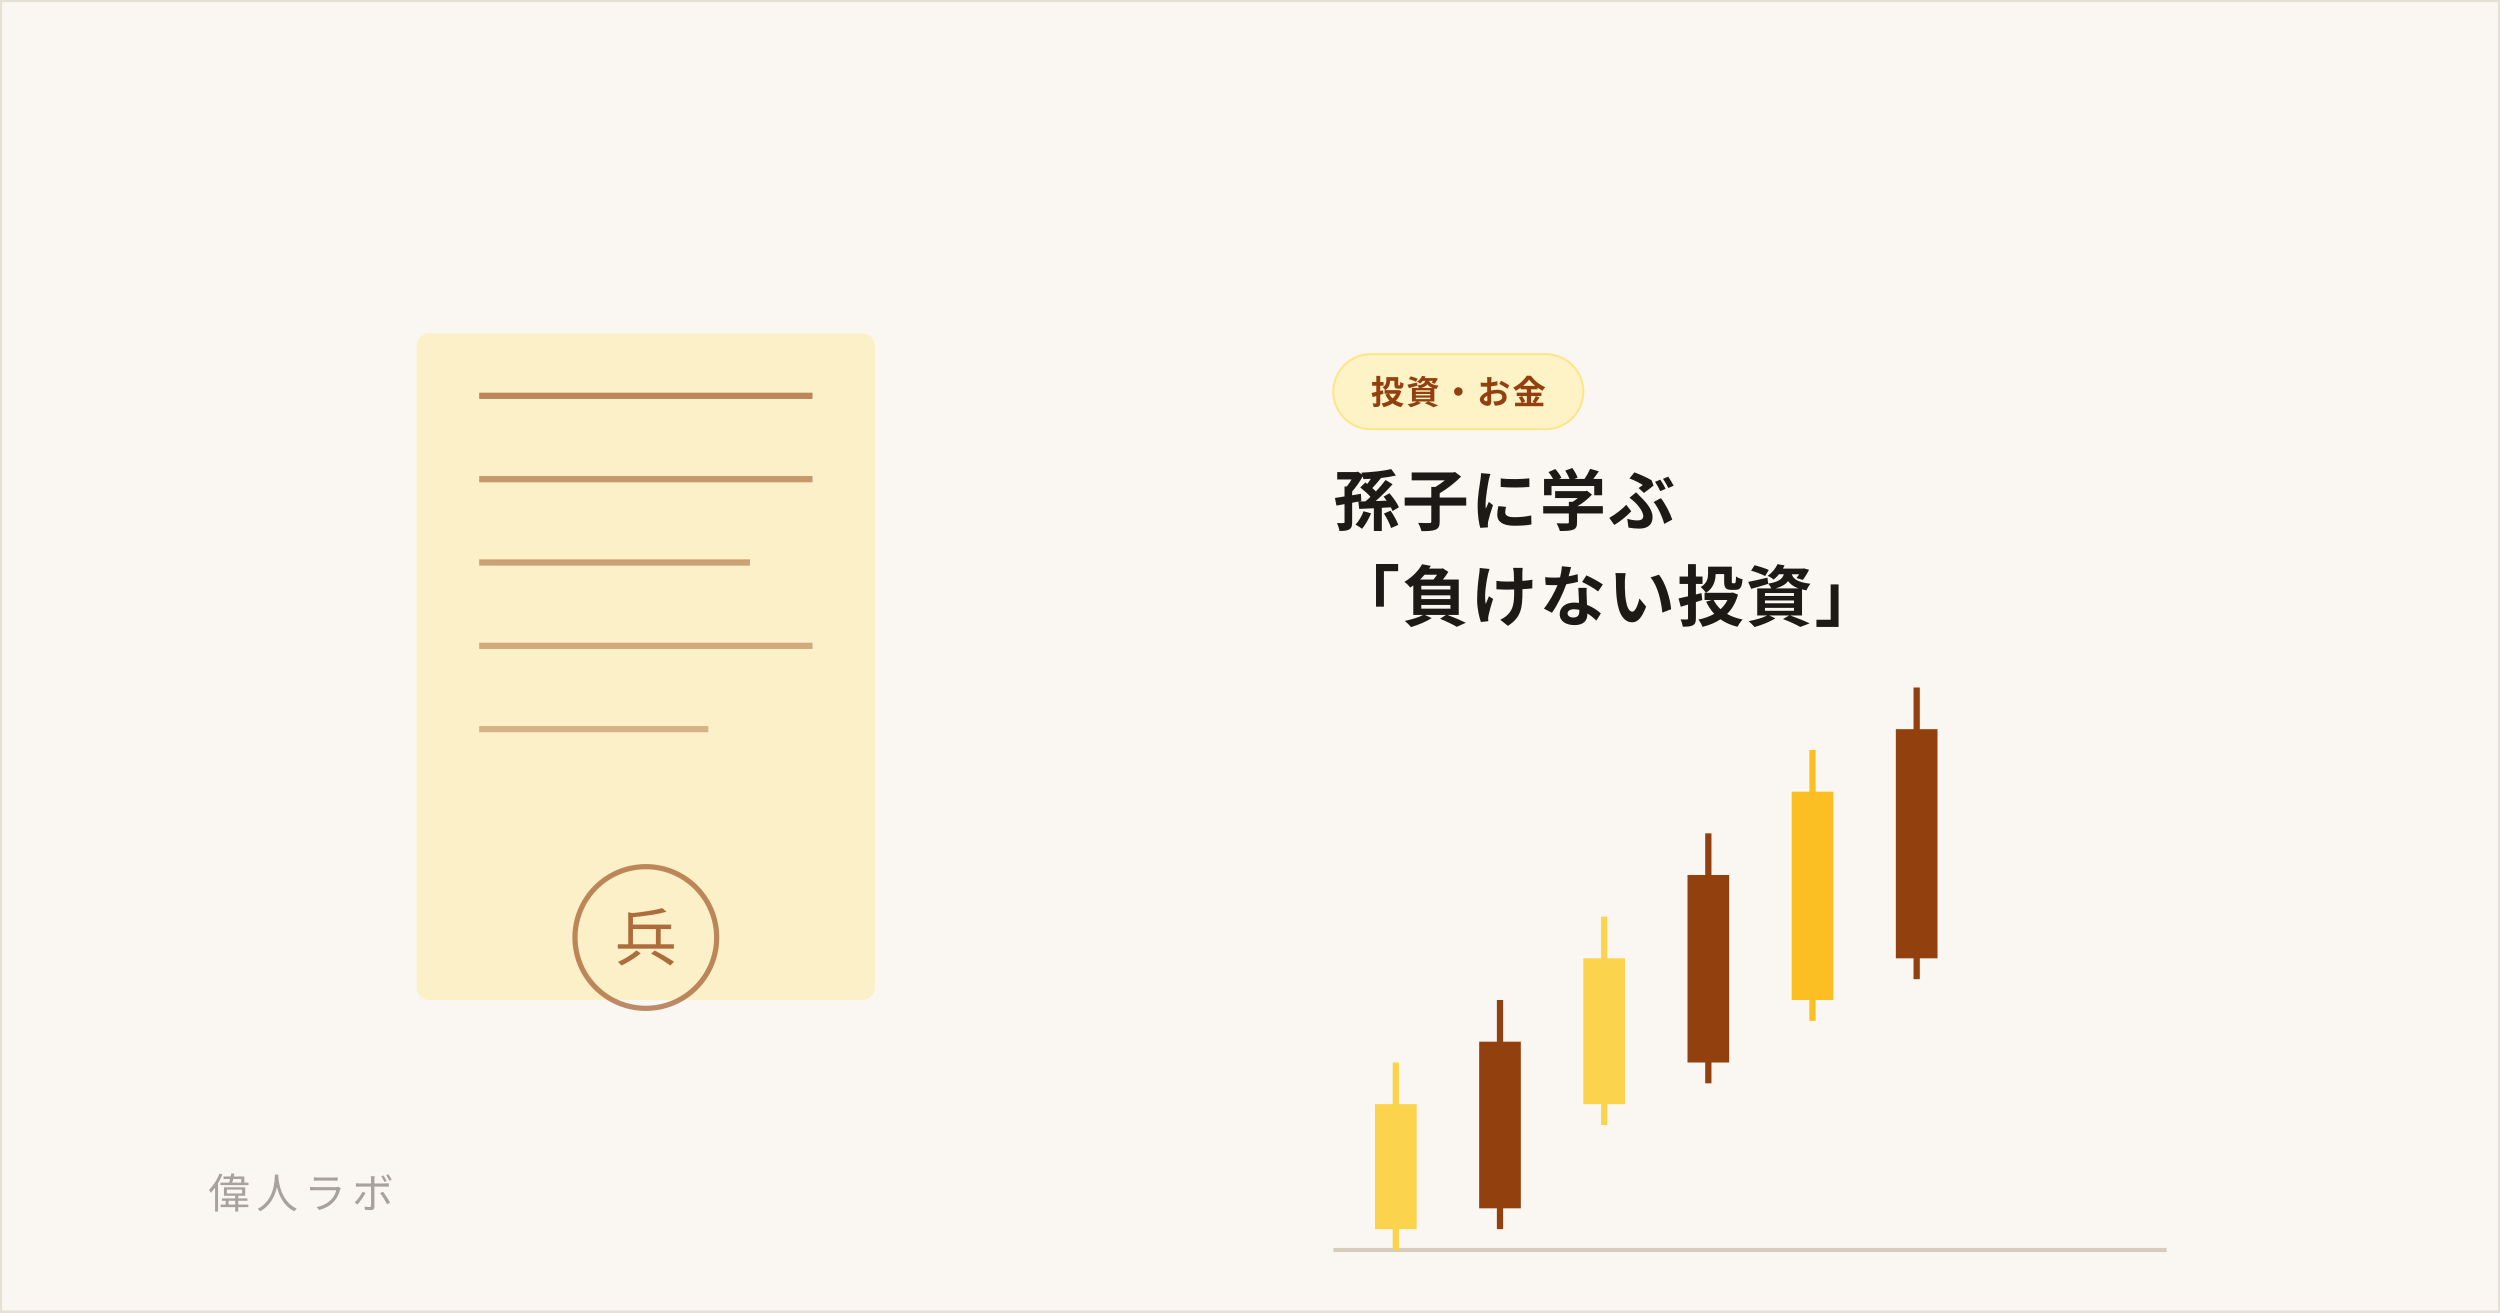
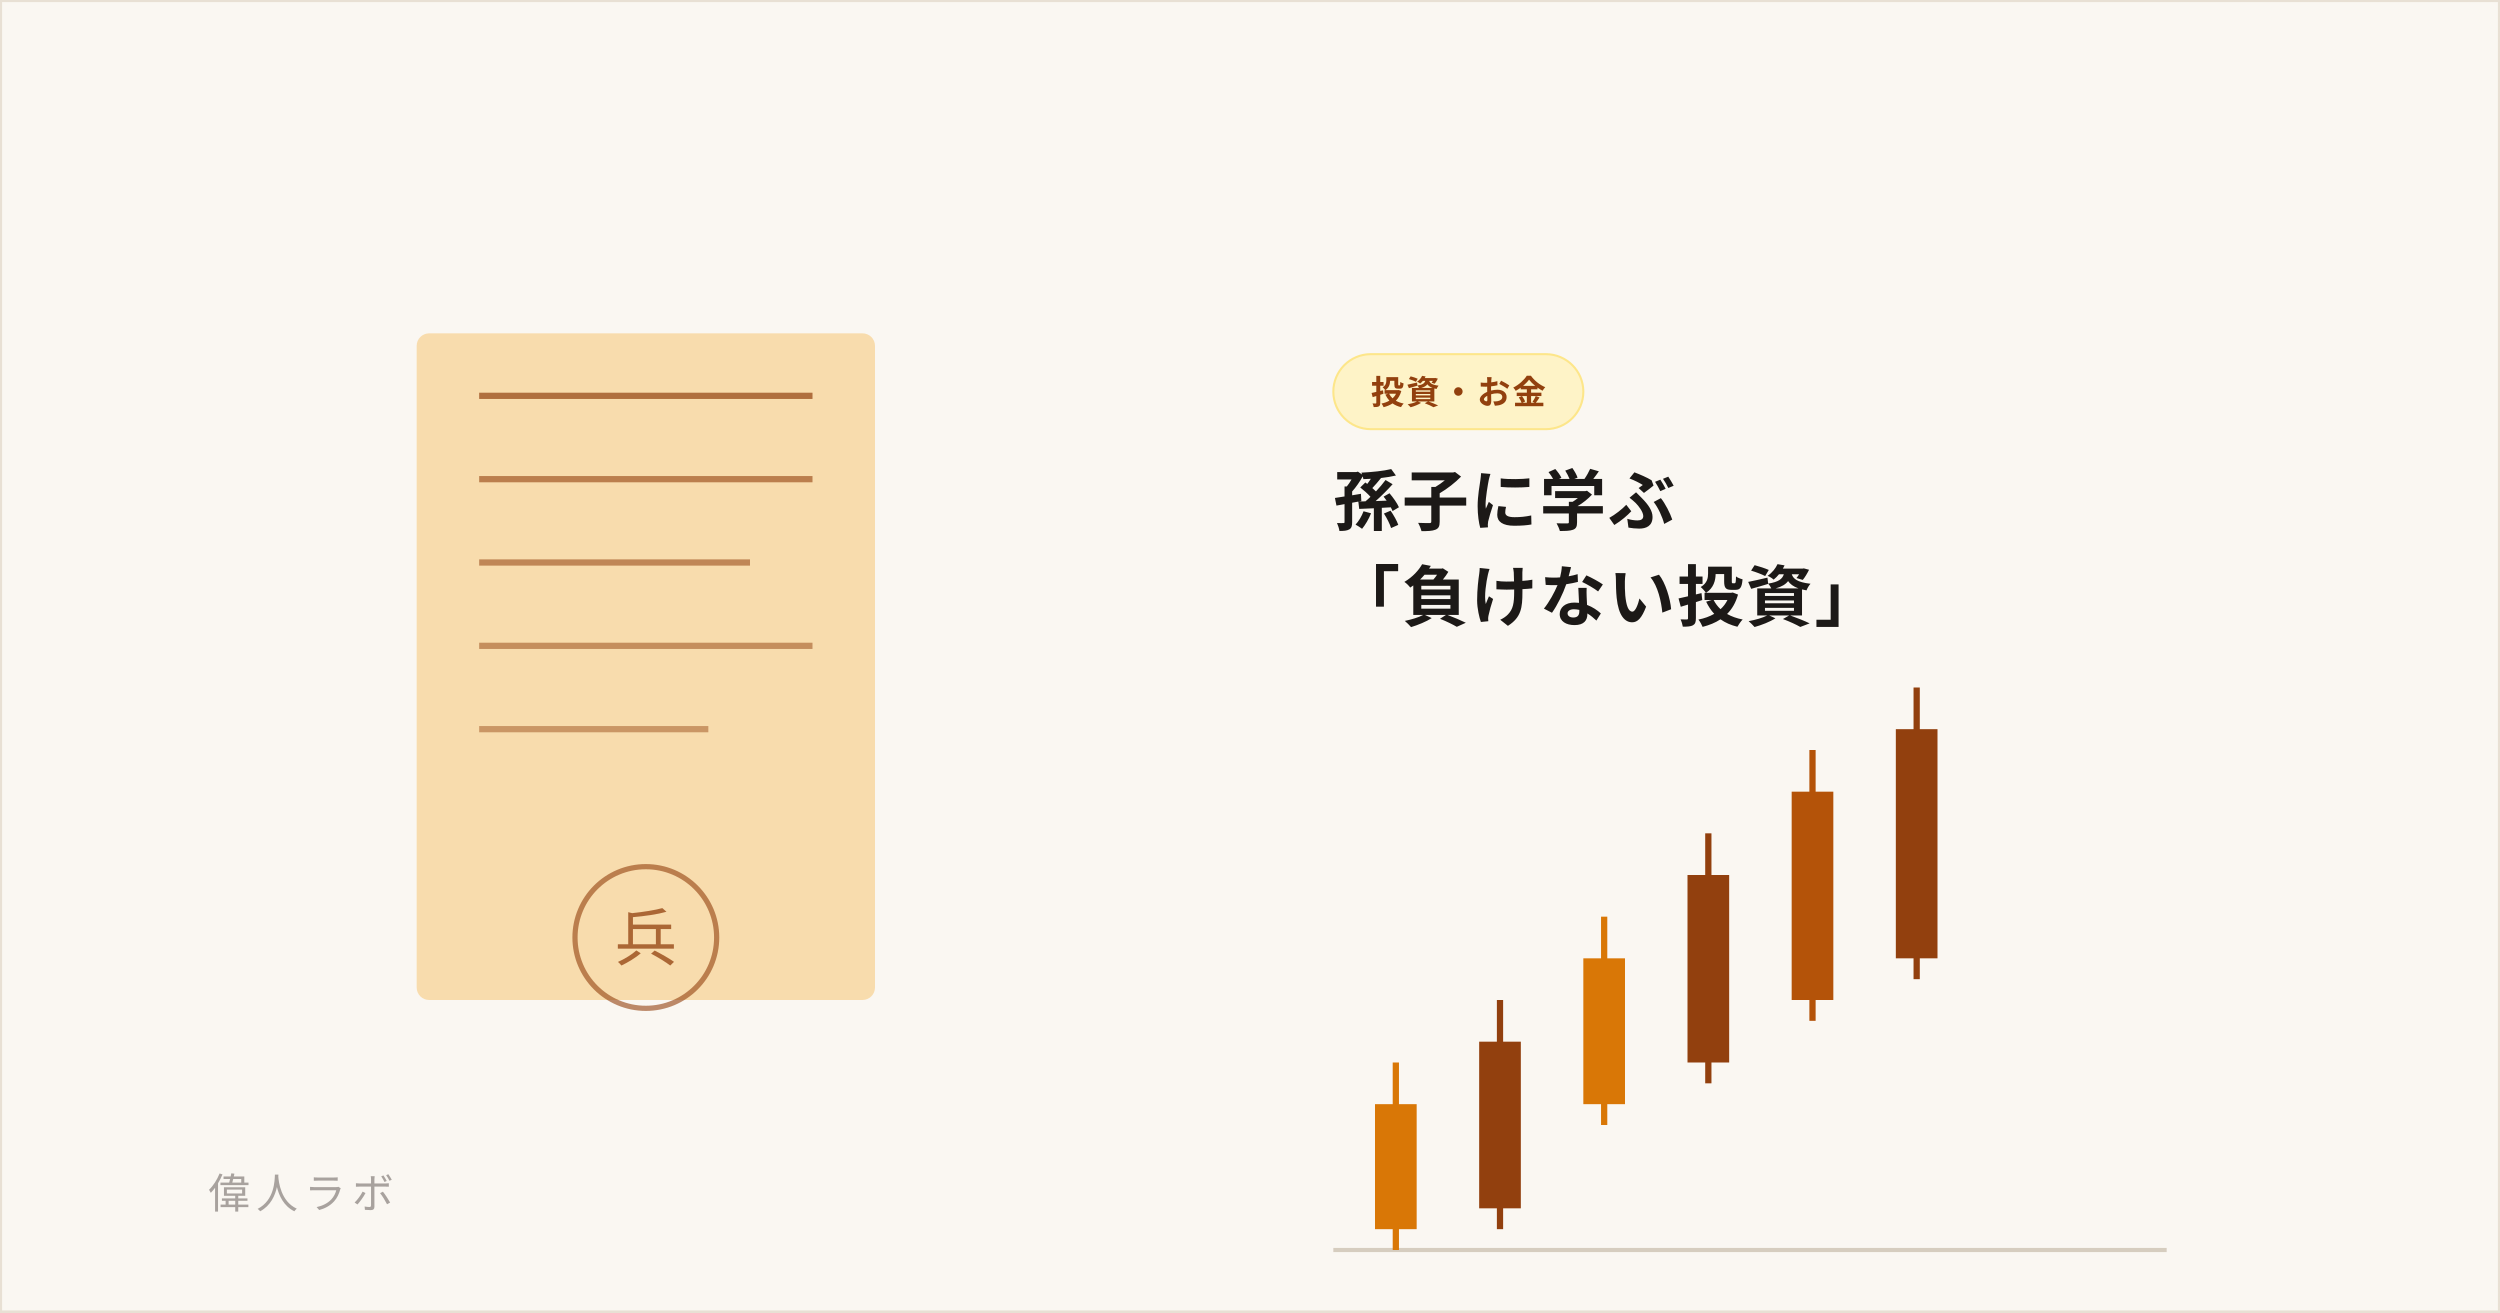
<svg xmlns="http://www.w3.org/2000/svg" width="1200" height="630" viewBox="0 0 1200 630">
  <rect width="1200" height="630" fill="#faf7f2" />
  <rect x="0" y="0" width="1200" height="630" fill="none" stroke="#e8e0d4" stroke-width="2" />
-   <rect x="200" y="160" width="220" height="320" rx="6" fill="#fde68a" opacity="0.4" />
-   <line x1="230" y1="190" x2="390" y2="190" stroke="#92400e" stroke-width="3" opacity="0.6" />
-   <line x1="230" y1="230" x2="390" y2="230" stroke="#92400e" stroke-width="3" opacity="0.5" />
-   <line x1="230" y1="270" x2="360" y2="270" stroke="#92400e" stroke-width="3" opacity="0.45" />
-   <line x1="230" y1="310" x2="390" y2="310" stroke="#92400e" stroke-width="3" opacity="0.4" />
-   <line x1="230" y1="350" x2="340" y2="350" stroke="#92400e" stroke-width="3" opacity="0.35" />
+   <rect x="200" y="160" width="220" height="320" rx="6" fill="#f59e0b" opacity="0.3" />
+   <line x1="230" y1="190" x2="390" y2="190" stroke="#92400e" stroke-width="3" opacity="0.7" />
+   <line x1="230" y1="230" x2="390" y2="230" stroke="#92400e" stroke-width="3" opacity="0.6" />
+   <line x1="230" y1="270" x2="360" y2="270" stroke="#92400e" stroke-width="3" opacity="0.55" />
+   <line x1="230" y1="310" x2="390" y2="310" stroke="#92400e" stroke-width="3" opacity="0.5" />
+   <line x1="230" y1="350" x2="340" y2="350" stroke="#92400e" stroke-width="3" opacity="0.45" />
  <circle cx="310" cy="450" r="34" fill="none" stroke="#92400e" stroke-width="2.5" opacity="0.6" />
  <text x="310" y="461" font-family="'Shippori Mincho', serif" font-size="30" fill="#92400e" text-anchor="middle" opacity="0.75">兵</text>
  <line x1="640" y1="600" x2="1040" y2="600" stroke="#d6cdbf" stroke-width="2" />
-   <rect x="660" y="530" width="20" height="60" fill="#fcd34d" />
-   <line x1="670" y1="510" x2="670" y2="600" stroke="#fcd34d" stroke-width="3" />
+   <rect x="660" y="530" width="20" height="60" fill="#d97706" />
+   <line x1="670" y1="510" x2="670" y2="600" stroke="#d97706" stroke-width="3" />
  <rect x="710" y="500" width="20" height="80" fill="#92400e" />
  <line x1="720" y1="480" x2="720" y2="590" stroke="#92400e" stroke-width="3" />
-   <rect x="760" y="460" width="20" height="70" fill="#fcd34d" />
-   <line x1="770" y1="440" x2="770" y2="540" stroke="#fcd34d" stroke-width="3" />
+   <rect x="760" y="460" width="20" height="70" fill="#d97706" />
+   <line x1="770" y1="440" x2="770" y2="540" stroke="#d97706" stroke-width="3" />
  <rect x="810" y="420" width="20" height="90" fill="#92400e" />
  <line x1="820" y1="400" x2="820" y2="520" stroke="#92400e" stroke-width="3" />
-   <rect x="860" y="380" width="20" height="100" fill="#fbbf24" />
-   <line x1="870" y1="360" x2="870" y2="490" stroke="#fbbf24" stroke-width="3" />
+   <rect x="860" y="380" width="20" height="100" fill="#b45309" />
+   <line x1="870" y1="360" x2="870" y2="490" stroke="#b45309" stroke-width="3" />
  <rect x="910" y="350" width="20" height="110" fill="#92400e" />
  <line x1="920" y1="330" x2="920" y2="470" stroke="#92400e" stroke-width="3" />
  <rect x="640" y="170" width="120" height="36" rx="18" fill="#fef3c7" stroke="#fde68a" />
  <text x="700" y="194" font-family="'Hiragino Sans', sans-serif" font-size="16" font-weight="700" fill="#92400e" text-anchor="middle" letter-spacing="1">投資・お金</text>
  <text x="640" y="252" font-family="'Shippori Mincho', serif" font-size="32" font-weight="700" fill="#1c1917" letter-spacing="1">孫子に学ぶ</text>
  <text x="640" y="298" font-family="'Shippori Mincho', serif" font-size="32" font-weight="700" fill="#1c1917" letter-spacing="1">「負けない投資」</text>
  <text x="100" y="580" font-family="'Hiragino Sans', sans-serif" font-size="20" fill="#a8a29e" letter-spacing="3">偉人ラボ</text>
</svg>
